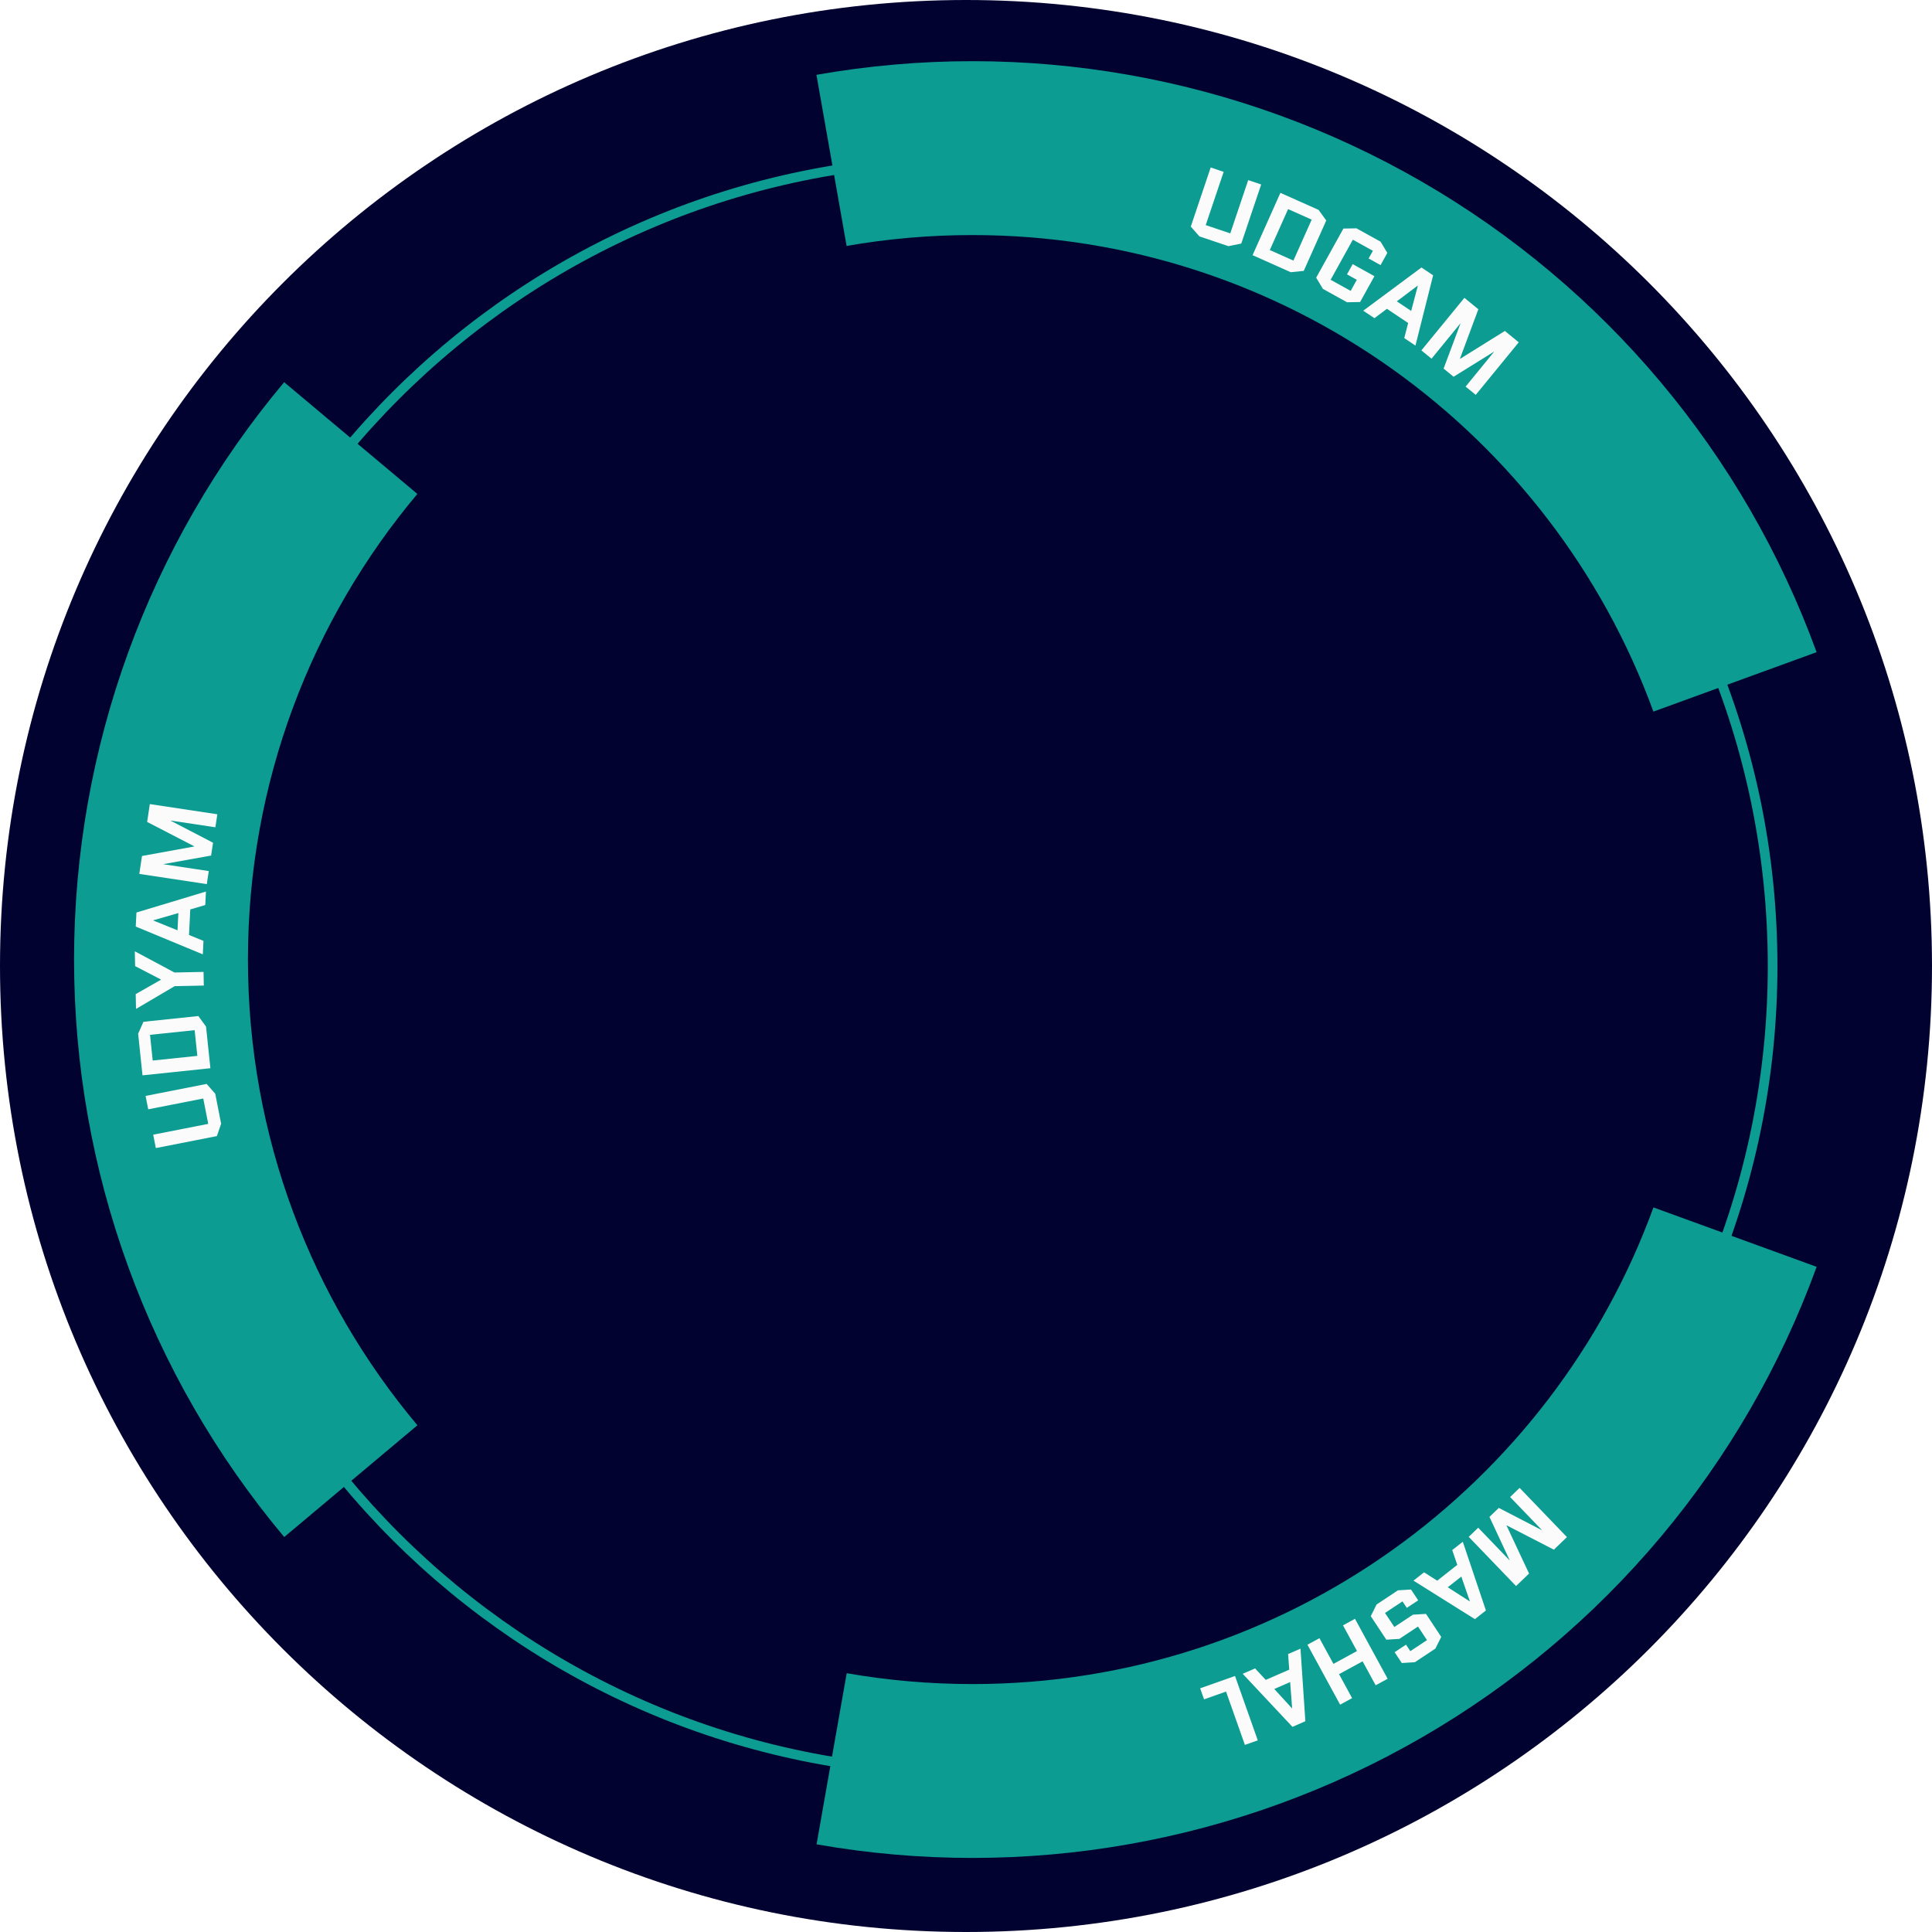
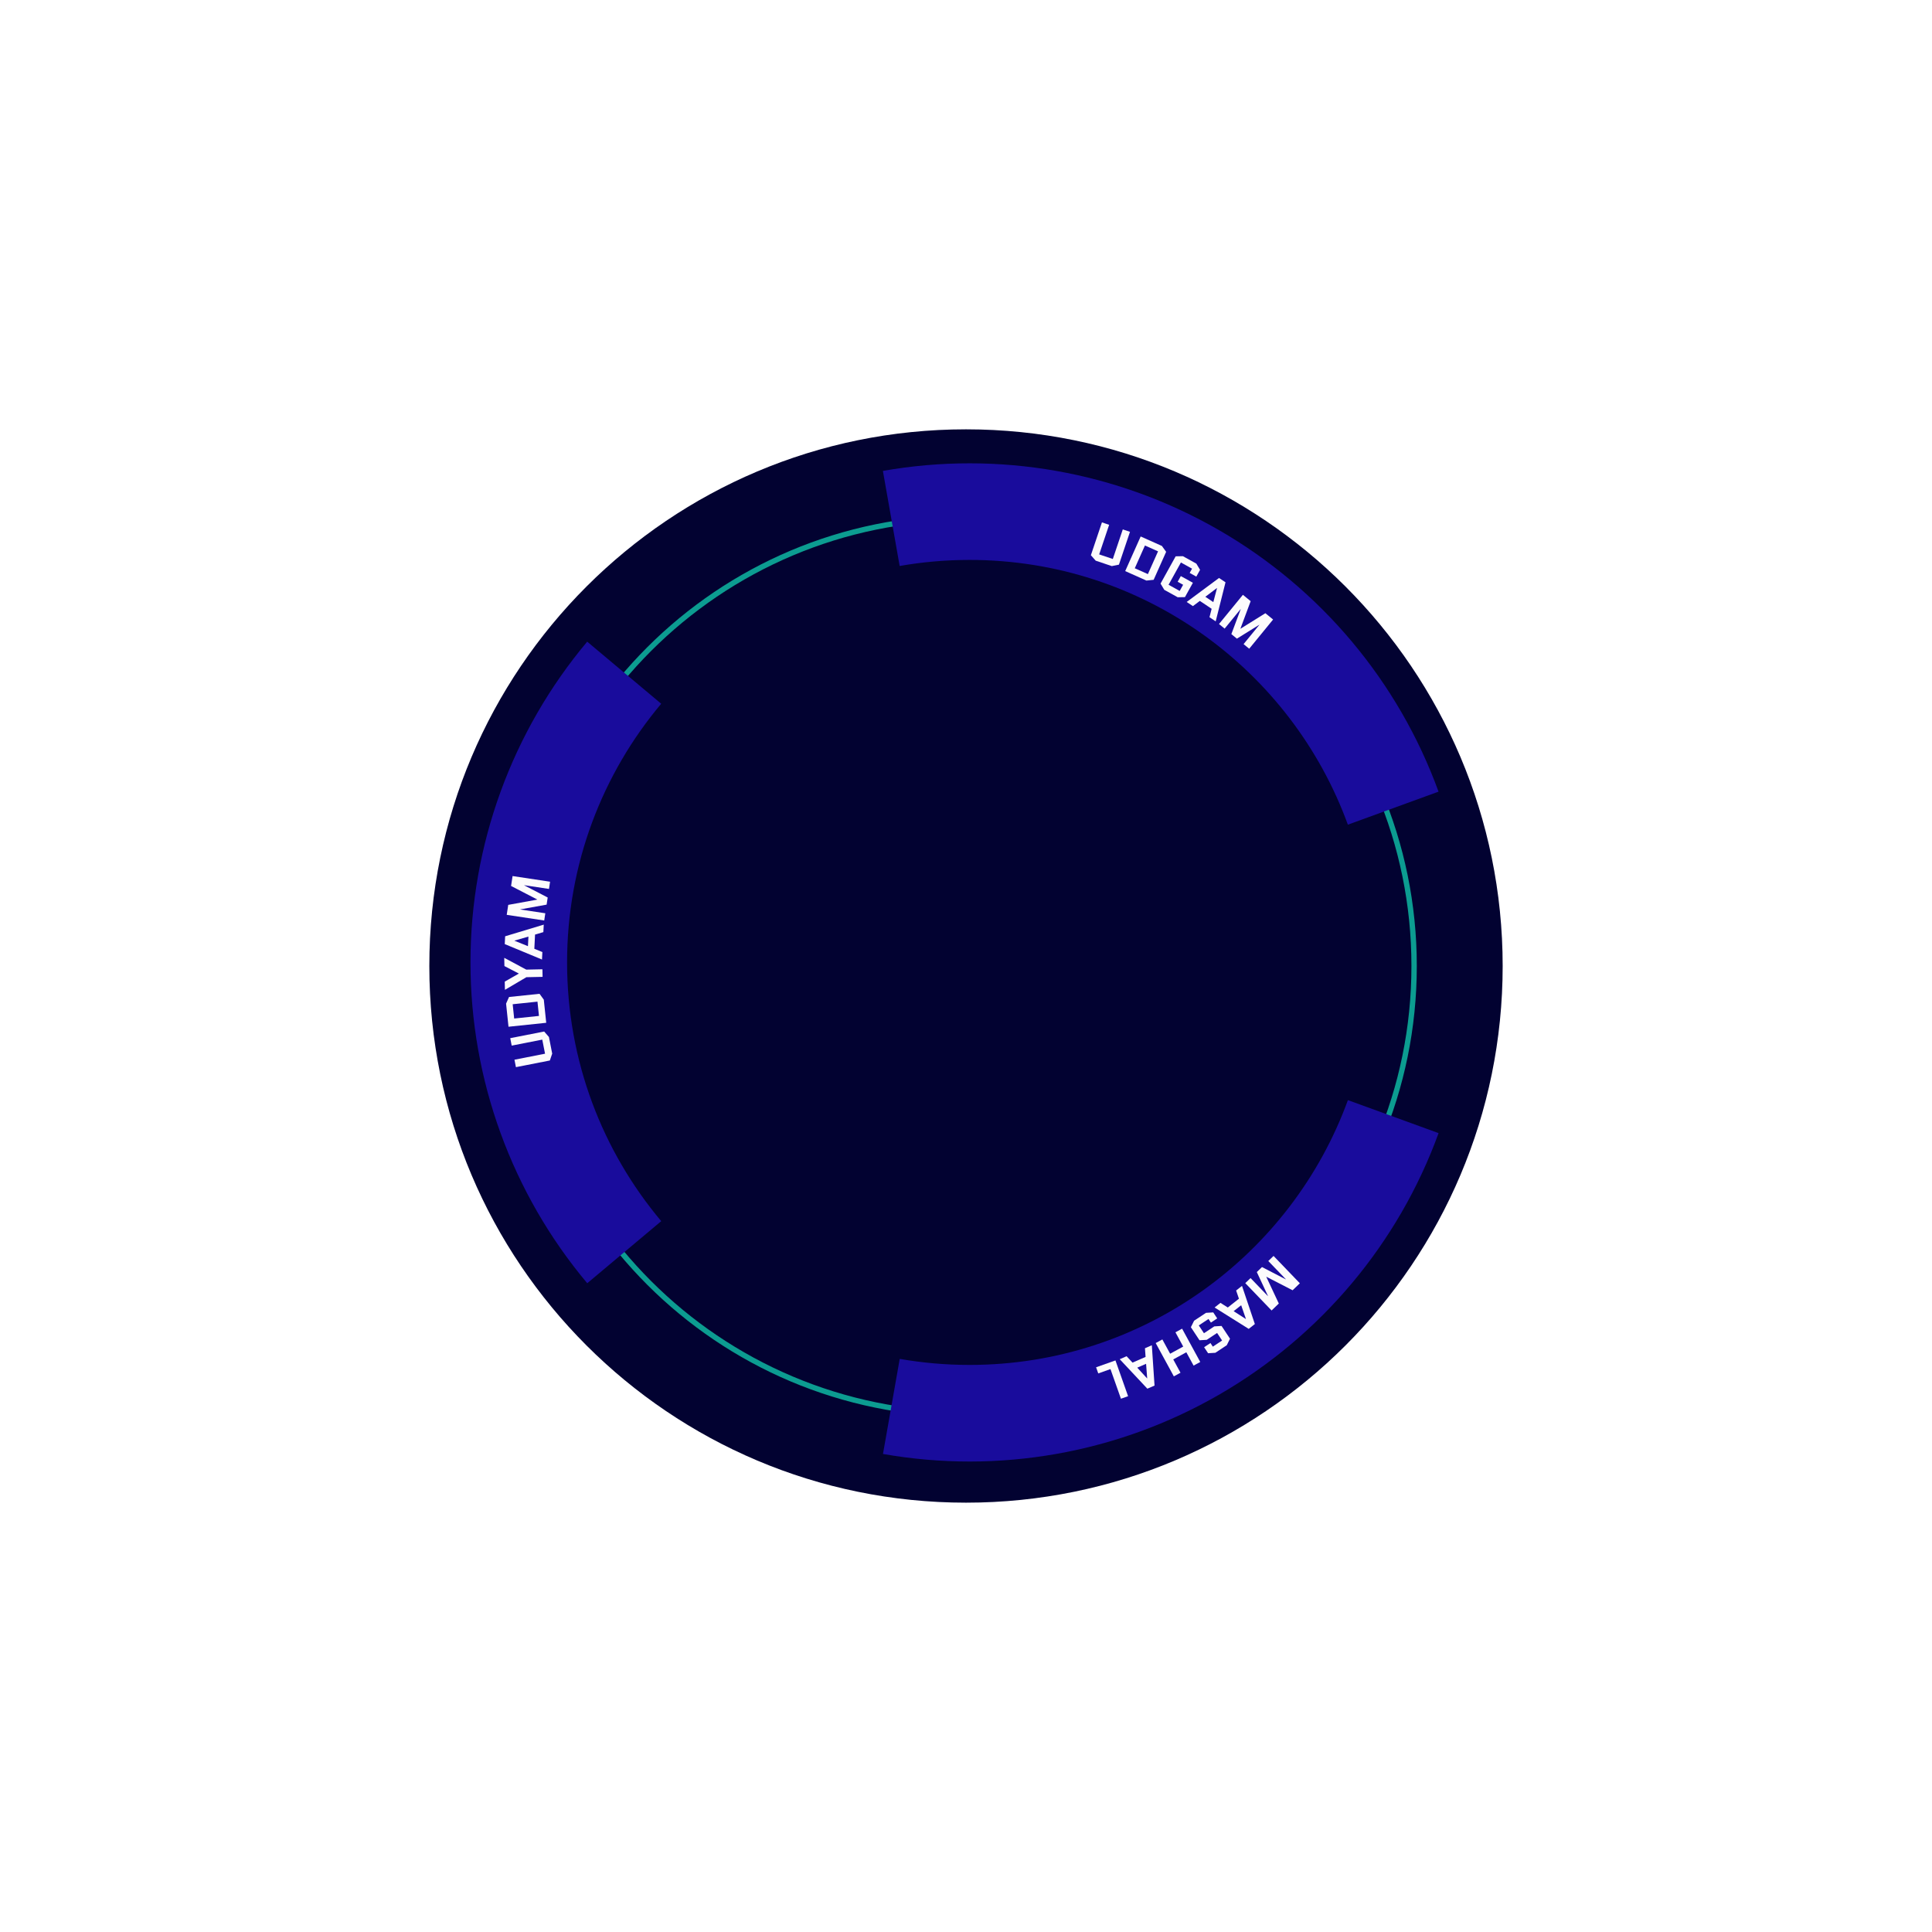
- <svg xmlns="http://www.w3.org/2000/svg" width="600" height="600" viewBox="0 0 600 600" fill="none">
-   <circle cx="300" cy="300" r="300" fill="#020231" />
-   <circle cx="300" cy="300" r="250.5" stroke="#0C9C91" stroke-width="3" />
-   <path fill-rule="evenodd" clip-rule="evenodd" d="M441.483 56.37C384.681 23.58 318.143 11.85 253.552 23.239L262.923 76.382C275.614 74.159 288.672 73.001 302 73.001C399.216 73.001 482.031 134.655 513.478 220.996L564.161 202.54C541.72 140.912 498.285 89.159 441.483 56.37Z" fill="#0C9C91" />
-   <path fill-rule="evenodd" clip-rule="evenodd" d="M129.616 153.394L88.249 118.692C46.097 168.941 22.995 232.433 23 298.02C23.005 363.607 46.115 427.096 88.274 477.338L129.636 442.631C96.785 403.522 77 353.072 77 298C77 242.94 96.777 192.499 129.616 153.394Z" fill="#0C9C91" />
-   <path fill-rule="evenodd" clip-rule="evenodd" d="M513.488 374.977C482.05 461.333 399.226 523.001 302 523.001C288.682 523.001 275.635 521.844 262.953 519.625L253.59 572.769C318.182 584.149 384.719 572.41 441.517 539.612C498.314 506.815 541.742 455.056 564.174 393.425L513.488 374.977Z" fill="#0C9C91" />
-   <path d="M46.032 344.508L45.215 340.347L64.178 336.623L66.847 339.68L68.674 348.983L67.359 352.822L48.396 356.545L47.579 352.384L64.67 349.028L63.123 341.152L46.032 344.508Z" fill="#FCFBFC" />
-   <path d="M61.604 315.54L63.989 318.823L65.342 331.747L44.255 333.956L42.901 321.032L44.553 317.326L61.604 315.54ZM47.428 329.36L61.285 327.908L60.449 319.925L46.592 321.377L47.428 329.36Z" fill="#FCFBFC" />
-   <path d="M63.297 306.073L54.243 306.262L42.242 313.33L42.145 308.727L49.989 304.261L49.988 304.2L41.963 300.036L41.867 295.433L54.184 302.022L63.209 301.833L63.297 306.073Z" fill="#FCFBFC" />
-   <path d="M42.377 283.39L63.958 276.878L63.749 281.058L59.095 282.435L58.698 290.371L63.192 292.205L62.983 296.385L42.158 287.752L42.377 283.39ZM47.597 285.868L55.127 288.917L55.395 283.556L47.6 285.808L47.597 285.868Z" fill="#FCFBFC" />
-   <path d="M66.887 256.924L53.05 254.836L53.041 254.896L66.164 261.716L65.563 265.7L50.827 268.347L50.818 268.407L64.835 270.522L64.225 274.565L43.26 271.402L44.1 265.831L60.32 262.887L60.329 262.827L45.695 255.258L46.531 249.717L67.497 252.881L66.887 256.924Z" fill="#FCFBFC" />
-   <path d="M387.643 55.938L391.67 57.294L385.488 75.647L381.502 76.45L372.498 73.417L369.81 70.366L375.992 52.013L380.02 53.37L374.448 69.91L382.071 72.478L387.643 55.938Z" fill="#FCFBFC" />
-   <path d="M404.895 84.121L400.86 84.542L388.999 79.246L397.64 59.891L409.502 65.187L411.882 68.472L404.895 84.121ZM400.03 64.937L394.351 77.656L401.678 80.927L407.357 68.209L400.03 64.937Z" fill="#FCFBFC" />
-   <path d="M418.325 85.208L420.086 82.029L426.84 85.772L422.393 93.797L418.337 93.869L410.842 89.716L408.753 86.239L417.206 70.983L421.261 70.911L428.757 75.064L430.846 78.541L428.747 82.329L425.039 80.274L426.36 77.89L420.136 74.442L413.238 86.89L419.463 90.339L421.37 86.895L418.325 85.208Z" fill="#FCFBFC" />
-   <path d="M445.071 85.5L439.581 107.328L436.108 105.005L437.315 100.312L430.72 95.902L426.845 98.811L423.371 96.488L441.446 83.076L445.071 85.5ZM440.271 88.701L433.797 93.588L438.253 96.568L440.321 88.735L440.271 88.701Z" fill="#FCFBFC" />
-   <path d="M455.158 120.055L463.971 109.283L463.924 109.245L451.427 117.003L448.326 114.465L453.547 100.521L453.5 100.482L444.572 111.394L441.425 108.819L454.778 92.498L459.115 96.046L453.394 111.411L453.441 111.449L467.345 102.78L471.659 106.309L458.305 122.63L455.158 120.055Z" fill="#FCFBFC" />
-   <path d="M459.072 474.448L468.773 484.533L468.817 484.491L462.564 471.088L465.467 468.295L478.766 475.172L478.81 475.13L468.982 464.914L471.929 462.079L486.628 477.359L482.568 481.265L467.912 473.719L467.868 473.761L474.863 488.678L470.824 492.563L456.125 477.282L459.072 474.448Z" fill="#FCFBFC" />
-   <path d="M458.043 502.844L438.968 490.884L442.25 488.296L446.342 490.893L452.574 485.979L451.002 481.393L454.284 478.805L461.468 500.143L458.043 502.844ZM456.478 497.289L453.826 489.621L449.616 492.941L456.431 497.326L456.478 497.289Z" fill="#FCFBFC" />
-   <path d="M442.854 501.207L447.585 508.355L445.775 511.987L439.385 516.217L435.335 516.464L433.111 513.104L436.648 510.764L437.985 512.785L443.163 509.357L440.371 505.139L434.587 508.968L430.537 509.215L425.705 501.915L427.515 498.283L434.158 493.886L438.208 493.639L440.432 496.999L436.896 499.339L435.558 497.319L430.128 500.913L433.02 505.283L438.804 501.454L442.854 501.207Z" fill="#FCFBFC" />
-   <path d="M421.426 512.745L417.078 504.766L420.801 502.736L430.948 521.354L427.224 523.383L423.165 515.936L415.851 519.922L419.91 527.37L416.186 529.399L406.04 510.781L409.763 508.752L414.112 516.731L421.426 512.745Z" fill="#FCFBFC" />
-   <path d="M401.381 536.289L385.933 519.811L389.778 518.139L393.085 521.705L400.386 518.53L400.033 513.68L403.879 512.008L405.393 534.544L401.381 536.289ZM401.282 530.5L400.669 522.383L395.737 524.528L401.227 530.524L401.282 530.5Z" fill="#FCFBFC" />
-   <path d="M383.543 520.492L390.613 540.481L386.615 541.896L380.757 525.333L373.932 527.747L372.72 524.32L383.543 520.492Z" fill="#FCFBFC" />
+ <svg xmlns="http://www.w3.org/2000/svg" version="1.1" width="1080" height="1080" viewBox="0 0 1080 1080" xml:space="preserve">
+   <defs>
+ </defs>
+   <g transform="matrix(1 0 0 1 540 540)" id="b292a31d-2773-47bb-b682-483b098dbdf5">
+     <rect style="stroke: none; stroke-width: 1; stroke-dasharray: none; stroke-linecap: butt; stroke-dashoffset: 0; stroke-linejoin: miter; stroke-miterlimit: 4; fill: rgb(255,255,255); fill-rule: nonzero; opacity: 1; visibility: hidden;" vector-effect="non-scaling-stroke" x="-540" y="-540" rx="0" ry="0" width="1080" height="1080" />
+   </g>
+   <g transform="matrix(1 0 0 1 540 540)" id="e82b5c31-c55b-4b35-bfd2-847ef6c60b2e">
+ </g>
+   <g transform="matrix(1 0 0 1 540 540)">
+     <circle style="stroke: none; stroke-width: 1; stroke-dasharray: none; stroke-linecap: butt; stroke-dashoffset: 0; stroke-linejoin: miter; stroke-miterlimit: 4; fill: rgb(2,2,49); fill-rule: nonzero; opacity: 1;" vector-effect="non-scaling-stroke" cx="0" cy="0" r="300" />
+   </g>
+   <g transform="matrix(1 0 0 1 540 540)">
+     <circle style="stroke: rgb(12,156,145); stroke-width: 3; stroke-dasharray: none; stroke-linecap: butt; stroke-dashoffset: 0; stroke-linejoin: miter; stroke-miterlimit: 4; fill: none; fill-rule: nonzero; opacity: 1;" vector-effect="non-scaling-stroke" cx="0" cy="0" r="250.5" />
+   </g>
+   <g transform="matrix(1 0 0 1 648.85 360)">
+     <path style="stroke: none; stroke-width: 1; stroke-dasharray: none; stroke-linecap: butt; stroke-dashoffset: 0; stroke-linejoin: miter; stroke-miterlimit: 4; fill: rgb(25,12,156); fill-rule: evenodd; opacity: 1;" vector-effect="non-scaling-stroke" transform=" translate(-408.86, -120)" d="M 441.483 56.37 C 384.681 23.58 318.143 11.85 253.552 23.239 L 262.923 76.382 C 275.614 74.159 288.672 73.001 302 73.001 C 399.216 73.001 482.031 134.655 513.478 220.996 L 564.161 202.54 C 541.72 140.912 498.285 89.159 441.483 56.37 Z" stroke-linecap="round" />
+   </g>
+   <g transform="matrix(1 0 0 1 316.32 538.01)">
+     <path style="stroke: none; stroke-width: 1; stroke-dasharray: none; stroke-linecap: butt; stroke-dashoffset: 0; stroke-linejoin: miter; stroke-miterlimit: 4; fill: rgb(25,12,156); fill-rule: evenodd; opacity: 1;" vector-effect="non-scaling-stroke" transform=" translate(-76.32, -298.01)" d="M 129.616 153.394 L 88.249 118.692 C 46.097 168.941 22.995 232.433 23 298.02 C 23.005 363.607 46.115 427.096 88.274 477.338 L 129.636 442.631 C 96.785 403.522 77 353.072 77 298 C 77 242.94 96.777 192.499 129.616 153.394 Z" stroke-linecap="round" />
+   </g>
+   <g transform="matrix(1 0 0 1 648.88 715.99)">
+     <path style="stroke: none; stroke-width: 1; stroke-dasharray: none; stroke-linecap: butt; stroke-dashoffset: 0; stroke-linejoin: miter; stroke-miterlimit: 4; fill: rgb(25,12,156); fill-rule: evenodd; opacity: 1;" vector-effect="non-scaling-stroke" transform=" translate(-408.88, -475.99)" d="M 513.488 374.977 C 482.05 461.333 399.226 523.001 302 523.001 C 288.682 523.001 275.635 521.844 262.953 519.625 L 253.59 572.769 C 318.182 584.149 384.719 572.41 441.517 539.612 C 498.314 506.815 541.742 455.056 564.174 393.425 L 513.488 374.977 Z" stroke-linecap="round" />
+   </g>
+   <g transform="matrix(1 0 0 1 296.95 586.58)">
+     <path style="stroke: none; stroke-width: 1; stroke-dasharray: none; stroke-linecap: butt; stroke-dashoffset: 0; stroke-linejoin: miter; stroke-miterlimit: 4; fill: rgb(252,251,252); fill-rule: nonzero; opacity: 1;" vector-effect="non-scaling-stroke" transform=" translate(-56.94, -346.58)" d="M 46.032 344.508 L 45.215 340.347 L 64.178 336.623 L 66.847 339.68 L 68.674 348.983 L 67.359 352.822 L 48.396 356.545 L 47.579 352.384 L 64.67 349.028 L 63.123 341.152 L 46.032 344.508 Z" stroke-linecap="round" />
+   </g>
+   <g transform="matrix(1 0 0 1 294.12 564.75)">
+     <path style="stroke: none; stroke-width: 1; stroke-dasharray: none; stroke-linecap: butt; stroke-dashoffset: 0; stroke-linejoin: miter; stroke-miterlimit: 4; fill: rgb(252,251,252); fill-rule: nonzero; opacity: 1;" vector-effect="non-scaling-stroke" transform=" translate(-54.12, -324.75)" d="M 61.604 315.54 L 63.989 318.823 L 65.342 331.747 L 44.255 333.956 L 42.901 321.032 L 44.553 317.326 L 61.604 315.54 Z M 47.428 329.36 L 61.285 327.908 L 60.449 319.925 L 46.592 321.377 L 47.428 329.36 Z" stroke-linecap="round" />
+   </g>
+   <g transform="matrix(1 0 0 1 292.59 544.38)">
+     <path style="stroke: none; stroke-width: 1; stroke-dasharray: none; stroke-linecap: butt; stroke-dashoffset: 0; stroke-linejoin: miter; stroke-miterlimit: 4; fill: rgb(252,251,252); fill-rule: nonzero; opacity: 1;" vector-effect="non-scaling-stroke" transform=" translate(-52.58, -304.38)" d="M 63.297 306.073 L 54.243 306.262 L 42.242 313.33 L 42.145 308.727 L 49.989 304.261 L 49.988 304.2 L 41.963 300.036 L 41.867 295.433 L 54.184 302.022 L 63.209 301.833 L 63.297 306.073 Z" stroke-linecap="round" />
+   </g>
+   <g transform="matrix(1 0 0 1 293.06 526.63)">
+     <path style="stroke: none; stroke-width: 1; stroke-dasharray: none; stroke-linecap: butt; stroke-dashoffset: 0; stroke-linejoin: miter; stroke-miterlimit: 4; fill: rgb(252,251,252); fill-rule: nonzero; opacity: 1;" vector-effect="non-scaling-stroke" transform=" translate(-53.06, -286.63)" d="M 42.377 283.39 L 63.958 276.878 L 63.749 281.058 L 59.095 282.435 L 58.698 290.371 L 63.192 292.205 L 62.983 296.385 L 42.158 287.752 L 42.377 283.39 Z M 47.597 285.868 L 55.127 288.917 L 55.395 283.556 L 47.6 285.808 L 47.597 285.868 Z" stroke-linecap="round" />
+   </g>
+   <g transform="matrix(1 0 0 1 295.38 502.14)">
+     <path style="stroke: none; stroke-width: 1; stroke-dasharray: none; stroke-linecap: butt; stroke-dashoffset: 0; stroke-linejoin: miter; stroke-miterlimit: 4; fill: rgb(252,251,252); fill-rule: nonzero; opacity: 1;" vector-effect="non-scaling-stroke" transform=" translate(-55.38, -262.14)" d="M 66.887 256.924 L 53.05 254.836 L 53.041 254.896 L 66.164 261.716 L 65.563 265.7 L 50.827 268.347 L 50.818 268.407 L 64.835 270.522 L 64.225 274.565 L 43.26 271.402 L 44.1 265.831 L 60.32 262.887 L 60.329 262.827 L 45.695 255.258 L 46.531 249.717 L 67.497 252.881 L 66.887 256.924 Z" stroke-linecap="round" />
+   </g>
+   <g transform="matrix(1 0 0 1 620.74 304.23)">
+     <path style="stroke: none; stroke-width: 1; stroke-dasharray: none; stroke-linecap: butt; stroke-dashoffset: 0; stroke-linejoin: miter; stroke-miterlimit: 4; fill: rgb(252,251,252); fill-rule: nonzero; opacity: 1;" vector-effect="non-scaling-stroke" transform=" translate(-380.74, -64.23)" d="M 387.643 55.938 L 391.67 57.294 L 385.488 75.647 L 381.502 76.45 L 372.498 73.417 L 369.81 70.366 L 375.992 52.013 L 380.02 53.37 L 374.448 69.91 L 382.071 72.478 L 387.643 55.938 Z" stroke-linecap="round" />
+   </g>
+   <g transform="matrix(1 0 0 1 640.44 312.22)">
+     <path style="stroke: none; stroke-width: 1; stroke-dasharray: none; stroke-linecap: butt; stroke-dashoffset: 0; stroke-linejoin: miter; stroke-miterlimit: 4; fill: rgb(252,251,252); fill-rule: nonzero; opacity: 1;" vector-effect="non-scaling-stroke" transform=" translate(-400.44, -72.22)" d="M 404.895 84.121 L 400.86 84.542 L 388.999 79.246 L 397.64 59.891 L 409.502 65.187 L 411.882 68.472 L 404.895 84.121 Z M 400.03 64.937 L 394.351 77.656 L 401.678 80.927 L 407.357 68.209 L 400.03 64.937 Z" stroke-linecap="round" />
+   </g>
+   <g transform="matrix(1 0 0 1 659.8 322.39)">
+     <path style="stroke: none; stroke-width: 1; stroke-dasharray: none; stroke-linecap: butt; stroke-dashoffset: 0; stroke-linejoin: miter; stroke-miterlimit: 4; fill: rgb(252,251,252); fill-rule: nonzero; opacity: 1;" vector-effect="non-scaling-stroke" transform=" translate(-419.8, -82.39)" d="M 418.325 85.208 L 420.086 82.029 L 426.84 85.772 L 422.393 93.797 L 418.337 93.869 L 410.842 89.716 L 408.753 86.239 L 417.206 70.983 L 421.261 70.911 L 428.757 75.064 L 430.846 78.541 L 428.747 82.329 L 425.039 80.274 L 426.36 77.89 L 420.136 74.442 L 413.238 86.89 L 419.463 90.339 L 421.37 86.895 L 418.325 85.208 Z" stroke-linecap="round" />
+   </g>
+   <g transform="matrix(1 0 0 1 674.22 335.21)">
+     <path style="stroke: none; stroke-width: 1; stroke-dasharray: none; stroke-linecap: butt; stroke-dashoffset: 0; stroke-linejoin: miter; stroke-miterlimit: 4; fill: rgb(252,251,252); fill-rule: nonzero; opacity: 1;" vector-effect="non-scaling-stroke" transform=" translate(-434.22, -95.2)" d="M 445.071 85.5 L 439.581 107.328 L 436.108 105.005 L 437.315 100.312 L 430.72 95.902 L 426.845 98.811 L 423.371 96.488 L 441.446 83.076 L 445.071 85.5 Z M 440.271 88.701 L 433.797 93.588 L 438.253 96.568 L 440.321 88.735 L 440.271 88.701 Z" stroke-linecap="round" />
+   </g>
+   <g transform="matrix(1 0 0 1 696.55 347.57)">
+     <path style="stroke: none; stroke-width: 1; stroke-dasharray: none; stroke-linecap: butt; stroke-dashoffset: 0; stroke-linejoin: miter; stroke-miterlimit: 4; fill: rgb(252,251,252); fill-rule: nonzero; opacity: 1;" vector-effect="non-scaling-stroke" transform=" translate(-456.54, -107.56)" d="M 455.158 120.055 L 463.971 109.283 L 463.924 109.245 L 451.427 117.003 L 448.326 114.465 L 453.547 100.521 L 453.5 100.482 L 444.572 111.394 L 441.425 108.819 L 454.778 92.498 L 459.115 96.046 L 453.394 111.411 L 453.441 111.449 L 467.345 102.78 L 471.659 106.309 L 458.305 122.63 L 455.158 120.055 Z" stroke-linecap="round" />
+   </g>
+   <g transform="matrix(1 0 0 1 711.38 717.32)">
+     <path style="stroke: none; stroke-width: 1; stroke-dasharray: none; stroke-linecap: butt; stroke-dashoffset: 0; stroke-linejoin: miter; stroke-miterlimit: 4; fill: rgb(252,251,252); fill-rule: nonzero; opacity: 1;" vector-effect="non-scaling-stroke" transform=" translate(-471.38, -477.32)" d="M 459.072 474.448 L 468.773 484.533 L 468.817 484.491 L 462.564 471.088 L 465.467 468.295 L 478.766 475.172 L 478.81 475.13 L 468.982 464.914 L 471.929 462.079 L 486.628 477.359 L 482.568 481.265 L 467.912 473.719 L 467.868 473.761 L 474.863 488.678 L 470.824 492.563 L 456.125 477.282 L 459.072 474.448 Z" stroke-linecap="round" />
+   </g>
+   <g transform="matrix(1 0 0 1 690.22 730.83)">
+     <path style="stroke: none; stroke-width: 1; stroke-dasharray: none; stroke-linecap: butt; stroke-dashoffset: 0; stroke-linejoin: miter; stroke-miterlimit: 4; fill: rgb(252,251,252); fill-rule: nonzero; opacity: 1;" vector-effect="non-scaling-stroke" transform=" translate(-450.22, -490.82)" d="M 458.043 502.844 L 438.968 490.884 L 442.25 488.296 L 446.342 490.893 L 452.574 485.979 L 451.002 481.393 L 454.284 478.805 L 461.468 500.143 L 458.043 502.844 Z M 456.478 497.289 L 453.826 489.621 L 449.616 492.941 L 456.431 497.326 L 456.478 497.289 Z" stroke-linecap="round" />
+   </g>
+   <g transform="matrix(1 0 0 1 676.64 745.05)">
+     <path style="stroke: none; stroke-width: 1; stroke-dasharray: none; stroke-linecap: butt; stroke-dashoffset: 0; stroke-linejoin: miter; stroke-miterlimit: 4; fill: rgb(252,251,252); fill-rule: nonzero; opacity: 1;" vector-effect="non-scaling-stroke" transform=" translate(-436.64, -505.05)" d="M 442.854 501.207 L 447.585 508.355 L 445.775 511.987 L 439.385 516.217 L 435.335 516.464 L 433.111 513.104 L 436.648 510.764 L 437.985 512.785 L 443.163 509.357 L 440.371 505.139 L 434.587 508.968 L 430.537 509.215 L 425.705 501.915 L 427.515 498.283 L 434.158 493.886 L 438.208 493.639 L 440.432 496.999 L 436.896 499.339 L 435.558 497.319 L 430.128 500.913 L 433.02 505.283 L 438.804 501.454 L 442.854 501.207 Z" stroke-linecap="round" />
+   </g>
+   <g transform="matrix(1 0 0 1 658.49 756.07)">
+     <path style="stroke: none; stroke-width: 1; stroke-dasharray: none; stroke-linecap: butt; stroke-dashoffset: 0; stroke-linejoin: miter; stroke-miterlimit: 4; fill: rgb(252,251,252); fill-rule: nonzero; opacity: 1;" vector-effect="non-scaling-stroke" transform=" translate(-418.49, -516.07)" d="M 421.426 512.745 L 417.078 504.766 L 420.801 502.736 L 430.948 521.354 L 427.224 523.383 L 423.165 515.936 L 415.851 519.922 L 419.91 527.37 L 416.186 529.399 L 406.04 510.781 L 409.763 508.752 L 414.112 516.731 L 421.426 512.745 Z" stroke-linecap="round" />
+   </g>
+   <g transform="matrix(1 0 0 1 635.66 764.15)">
+     <path style="stroke: none; stroke-width: 1; stroke-dasharray: none; stroke-linecap: butt; stroke-dashoffset: 0; stroke-linejoin: miter; stroke-miterlimit: 4; fill: rgb(252,251,252); fill-rule: nonzero; opacity: 1;" vector-effect="non-scaling-stroke" transform=" translate(-395.66, -524.15)" d="M 401.381 536.289 L 385.933 519.811 L 389.778 518.139 L 393.085 521.705 L 400.386 518.53 L 400.033 513.68 L 403.879 512.008 L 405.393 534.544 L 401.381 536.289 Z M 401.282 530.5 L 400.669 522.383 L 395.737 524.528 L 401.227 530.524 L 401.282 530.5 Z" stroke-linecap="round" />
+   </g>
+   <g transform="matrix(1 0 0 1 621.67 771.19)">
+     <path style="stroke: none; stroke-width: 1; stroke-dasharray: none; stroke-linecap: butt; stroke-dashoffset: 0; stroke-linejoin: miter; stroke-miterlimit: 4; fill: rgb(252,251,252); fill-rule: nonzero; opacity: 1;" vector-effect="non-scaling-stroke" transform=" translate(-381.67, -531.19)" d="M 383.543 520.492 L 390.613 540.481 L 386.615 541.896 L 380.757 525.333 L 373.932 527.747 L 372.72 524.32 L 383.543 520.492 Z" stroke-linecap="round" />
+   </g>
+   <g transform="matrix(NaN NaN NaN NaN 0 0)">
+     <g style="">
+ </g>
+   </g>
</svg>
